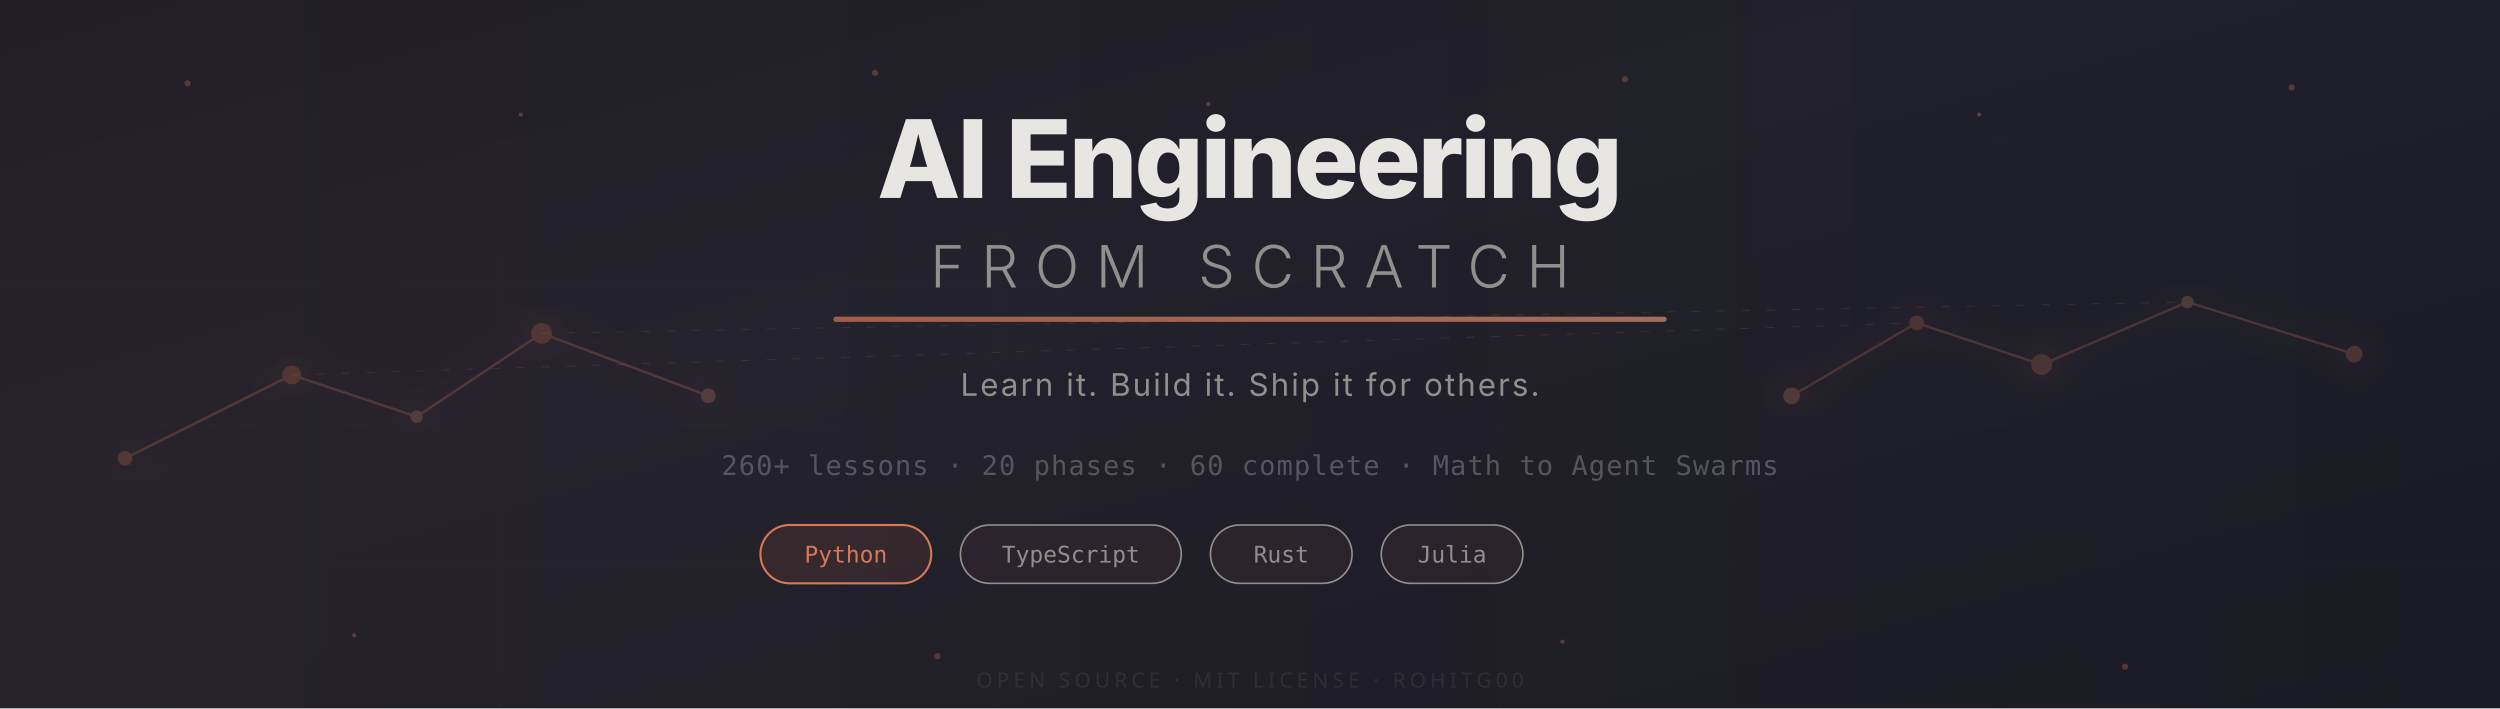
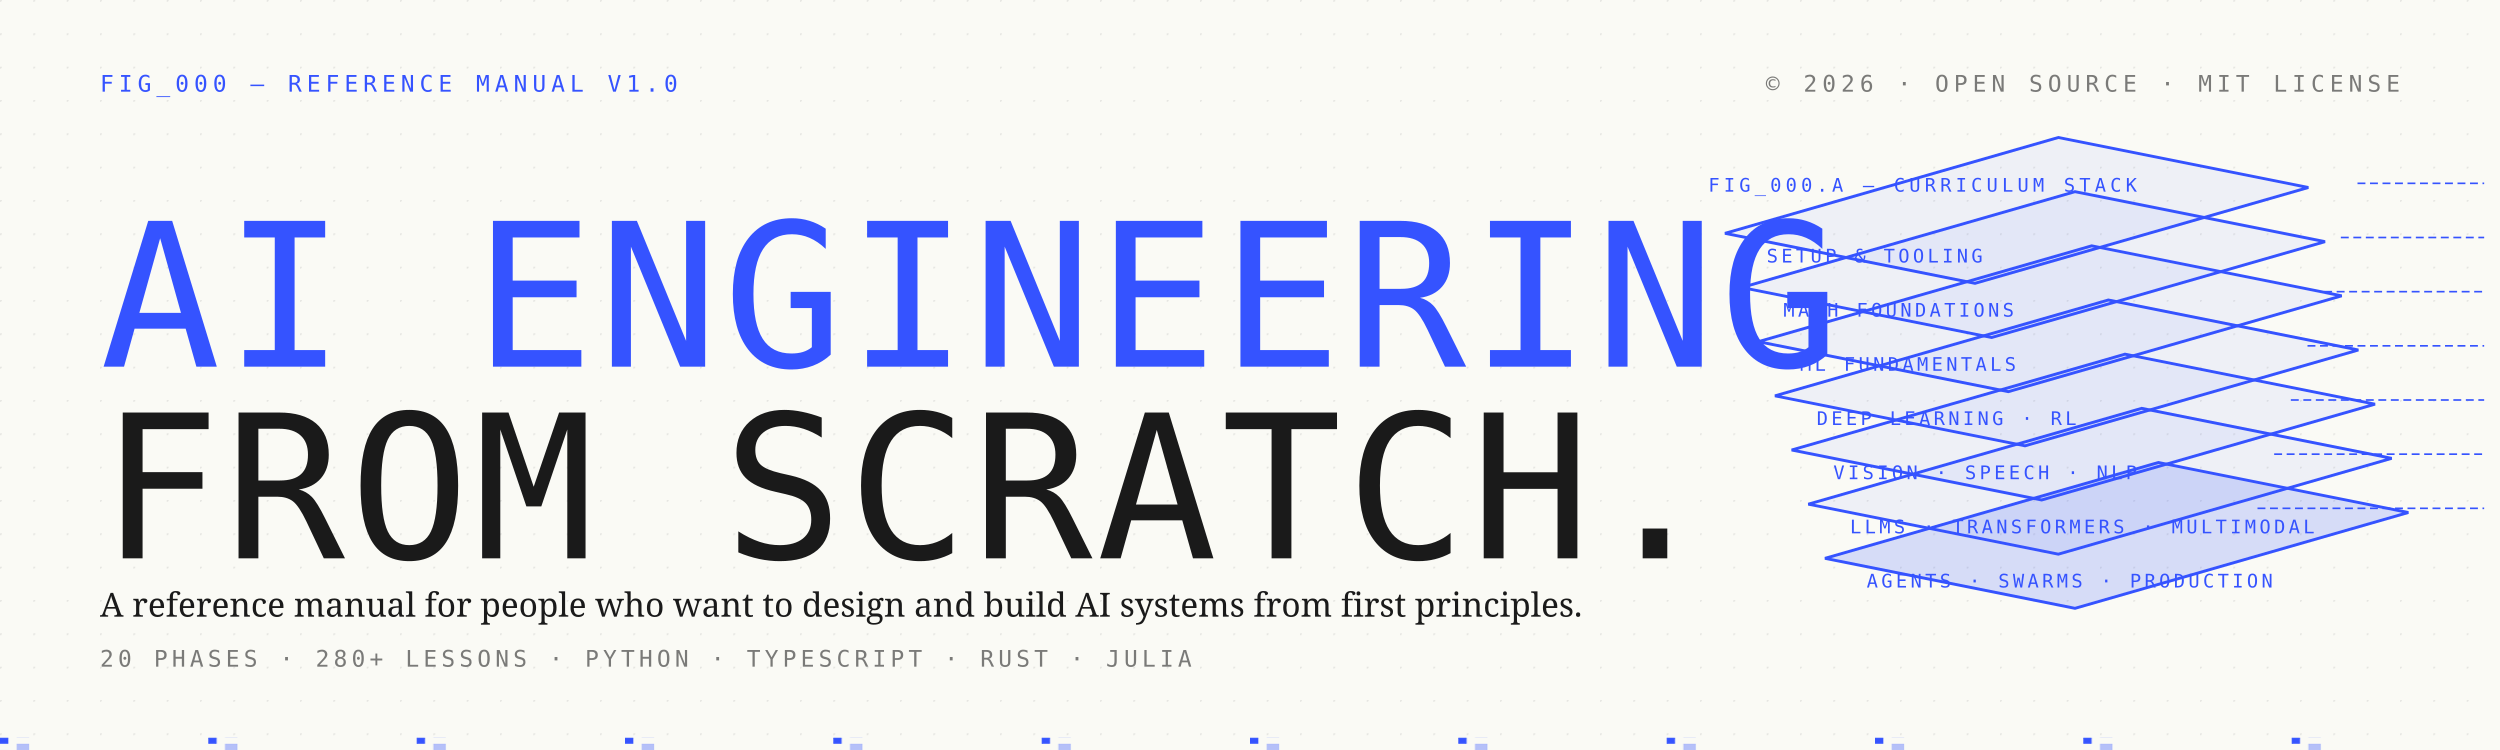
- <svg xmlns="http://www.w3.org/2000/svg" width="1200" height="340" viewBox="0 0 1200 340">
+ <svg xmlns="http://www.w3.org/2000/svg" width="1200" height="360" viewBox="0 0 1200 360" role="img" aria-label="AI Engineering from Scratch — reference manual banner">
  <defs>
-     <linearGradient id="bg" x1="0%" y1="0%" x2="100%" y2="100%">
-       <stop offset="0%" style="stop-color:#191A23;stop-opacity:1" />
-       <stop offset="40%" style="stop-color:#1E1F2A;stop-opacity:1" />
-       <stop offset="100%" style="stop-color:#191A23;stop-opacity:1" />
-     </linearGradient>
-     <linearGradient id="coral" x1="0%" y1="0%" x2="100%" y2="0%">
-       <stop offset="0%" style="stop-color:#D97757;stop-opacity:1" />
-       <stop offset="100%" style="stop-color:#E08B6D;stop-opacity:1" />
-     </linearGradient>
-     <linearGradient id="coralFade" x1="0%" y1="0%" x2="100%" y2="0%">
-       <stop offset="0%" style="stop-color:#D97757;stop-opacity:0.15" />
-       <stop offset="100%" style="stop-color:#D97757;stop-opacity:0" />
-     </linearGradient>
-     <linearGradient id="nodeGlow" x1="0%" y1="0%" x2="0%" y2="100%">
-       <stop offset="0%" style="stop-color:#D97757;stop-opacity:0.6" />
-       <stop offset="100%" style="stop-color:#D97757;stop-opacity:0" />
-     </linearGradient>
-     <filter id="glow">
-       <feGaussianBlur stdDeviation="3" result="blur" />
-       <feMerge>
-         <feMergeNode in="blur" />
-         <feMergeNode in="SourceGraphic" />
-       </feMerge>
-     </filter>
-     <filter id="softGlow">
-       <feGaussianBlur stdDeviation="8" result="blur" />
-       <feMerge>
-         <feMergeNode in="blur" />
-         <feMergeNode in="SourceGraphic" />
-       </feMerge>
-     </filter>
+     <pattern id="paper" x="0" y="0" width="16" height="16" patternUnits="userSpaceOnUse">
+       <circle cx="0" cy="0" r="1" fill="#1a1a1a" fill-opacity="0.08" />
+     </pattern>
+     <pattern id="paperRule" x="0" y="0" width="100" height="6" patternUnits="userSpaceOnUse">
+       <rect width="4" height="3" fill="#3553ff" />
+       <rect x="8" y="3" width="6" height="3" fill="#3553ff" fill-opacity="0.35" />
+     </pattern>
+     <style>
+       .face { fill: rgba(53, 83, 255, 0.06); }
+       .face-strong { fill: rgba(53, 83, 255, 0.18); }
+       .stroke-bp { stroke: #3553ff; fill: none; stroke-linejoin: miter; stroke-linecap: square; }
+       .mono { font-family: 'JetBrains Mono', ui-monospace, Consolas, monospace; }
+       .display { font-family: 'VT323', ui-monospace, monospace; font-weight: 400; }
+       .serif { font-family: 'Source Serif 4', Georgia, serif; }
+     </style>
  </defs>
-   <rect width="1200" height="340" fill="url(#bg)" />
-   <rect x="0" y="0" width="1200" height="340" fill="url(#coralFade)" opacity="0.3" />
-   <g opacity="0.12">
-     <line x1="0" y1="68" x2="1200" y2="68" stroke="#32333F" stroke-width="0.5" />
-     <line x1="0" y1="136" x2="1200" y2="136" stroke="#32333F" stroke-width="0.5" />
-     <line x1="0" y1="204" x2="1200" y2="204" stroke="#32333F" stroke-width="0.5" />
-     <line x1="0" y1="272" x2="1200" y2="272" stroke="#32333F" stroke-width="0.5" />
-     <line x1="240" y1="0" x2="240" y2="340" stroke="#32333F" stroke-width="0.5" />
-     <line x1="480" y1="0" x2="480" y2="340" stroke="#32333F" stroke-width="0.5" />
-     <line x1="720" y1="0" x2="720" y2="340" stroke="#32333F" stroke-width="0.5" />
-     <line x1="960" y1="0" x2="960" y2="340" stroke="#32333F" stroke-width="0.5" />
+   <rect width="1200" height="360" fill="#fafaf5" />
+   <rect width="1200" height="360" fill="url(#paper)" />
+   <g class="mono" font-size="11" letter-spacing="2.4" fill="#3553ff">
+     <text x="48" y="44">FIG_000  —  REFERENCE MANUAL  V1.0</text>
  </g>
-   <g opacity="0.25" filter="url(#softGlow)">
-     <line x1="60" y1="220" x2="140" y2="180" stroke="#D97757" stroke-width="1.2" />
-     <line x1="140" y1="180" x2="200" y2="200" stroke="#D97757" stroke-width="1.2" />
-     <line x1="200" y1="200" x2="260" y2="160" stroke="#D97757" stroke-width="1.2" />
-     <line x1="260" y1="160" x2="340" y2="190" stroke="#D97757" stroke-width="1.2" />
-     <circle cx="60" cy="220" r="3.5" fill="#D97757" />
-     <circle cx="140" cy="180" r="4.5" fill="#D97757" />
-     <circle cx="200" cy="200" r="3" fill="#E08B6D" />
-     <circle cx="260" cy="160" r="5" fill="#D97757" />
-     <circle cx="340" cy="190" r="3.5" fill="#E08B6D" />
+   <g class="mono" font-size="11" letter-spacing="2.4" fill="#7a7a78" text-anchor="end">
+     <text x="1152" y="44">© 2026  ·  OPEN SOURCE  ·  MIT LICENSE</text>
  </g>
-   <g opacity="0.25" filter="url(#softGlow)">
-     <line x1="860" y1="190" x2="920" y2="155" stroke="#D97757" stroke-width="1.2" />
-     <line x1="920" y1="155" x2="980" y2="175" stroke="#D97757" stroke-width="1.2" />
-     <line x1="980" y1="175" x2="1050" y2="145" stroke="#D97757" stroke-width="1.2" />
-     <line x1="1050" y1="145" x2="1130" y2="170" stroke="#D97757" stroke-width="1.2" />
-     <circle cx="860" cy="190" r="4" fill="#E08B6D" />
-     <circle cx="920" cy="155" r="3.5" fill="#D97757" />
-     <circle cx="980" cy="175" r="5" fill="#D97757" />
-     <circle cx="1050" cy="145" r="3" fill="#E08B6D" />
-     <circle cx="1130" cy="170" r="4" fill="#D97757" />
+   <g transform="translate(48, 96)">
+     <text class="display" x="0" y="80" font-size="96" letter-spacing="2" fill="#3553ff">AI  ENGINEERING</text>
+     <text class="display" x="0" y="172" font-size="96" letter-spacing="2" fill="#1a1a1a">FROM  SCRATCH.</text>
  </g>
-   <g opacity="0.15">
-     <line x1="140" y1="180" x2="920" y2="155" stroke="#D97757" stroke-width="0.5" stroke-dasharray="4,8" />
-     <line x1="260" y1="160" x2="1050" y2="145" stroke="#D97757" stroke-width="0.5" stroke-dasharray="4,8" />
+   <g class="serif" font-size="16" fill="#1a1a1a">
+     <text x="48" y="296">A reference manual for people who want to design and build AI systems from first principles.</text>
  </g>
-   <g opacity="0.3">
-     <circle cx="90" cy="40" r="1.5" fill="#D97757" />
-     <circle cx="250" cy="55" r="1" fill="#E08B6D" />
-     <circle cx="420" cy="35" r="1.5" fill="#D97757" />
-     <circle cx="580" cy="50" r="1" fill="#E08B6D" />
-     <circle cx="780" cy="38" r="1.5" fill="#D97757" />
-     <circle cx="950" cy="55" r="1" fill="#E08B6D" />
-     <circle cx="1100" cy="42" r="1.5" fill="#D97757" />
-     <circle cx="170" cy="305" r="1" fill="#E08B6D" />
-     <circle cx="450" cy="315" r="1.5" fill="#D97757" />
-     <circle cx="750" cy="308" r="1" fill="#E08B6D" />
-     <circle cx="1020" cy="320" r="1.5" fill="#D97757" />
+   <g class="mono" font-size="11" letter-spacing="2" fill="#7a7a78">
+     <text x="48" y="320">20 PHASES  ·  280+ LESSONS  ·  PYTHON · TYPESCRIPT · RUST · JULIA</text>
  </g>
-   <text x="600" y="95" font-family="system-ui, -apple-system, 'Segoe UI', sans-serif" font-size="52" font-weight="800" fill="#E8E6E3" text-anchor="middle" letter-spacing="-1.5">
-     AI Engineering
-   </text>
-   <text x="600" y="138" font-family="system-ui, -apple-system, 'Segoe UI', sans-serif" font-size="28" font-weight="300" fill="#908F8B" text-anchor="middle" letter-spacing="8">
-     FROM SCRATCH
-   </text>
-   <rect x="400" y="152" width="400" height="2.5" rx="1.25" fill="url(#coral)" opacity="0.7" />
-   <text x="600" y="190" font-family="system-ui, -apple-system, 'Segoe UI', sans-serif" font-size="15" fill="#908F8B" text-anchor="middle" letter-spacing="1">
-     Learn it. Build it. Ship it for others.
-   </text>
-   <g>
-     <text x="600" y="228" font-family="'SF Mono', 'Fira Code', 'Cascadia Code', monospace" font-size="13" fill="#555460" text-anchor="middle" letter-spacing="0.5">
-       260+ lessons  ·  20 phases  ·  60 complete  ·  Math to Agent Swarms
-     </text>
+   <g transform="translate(820, 100)">
+     <g class="mono" font-size="9" letter-spacing="2" fill="#3553ff">
+       <text x="0" y="-8">FIG_000.A  —  CURRICULUM STACK</text>
+     </g>
+     <g transform="translate(56, 168)">
+       <polygon class="face-strong" points="0,0 160,-46 280,-22 120,24" />
+       <polygon class="stroke-bp" stroke-width="1.4" points="0,0 160,-46 280,-22 120,24" />
+       <text class="mono" x="20" y="14" font-size="9" letter-spacing="1.6" fill="#3553ff">AGENTS · SWARMS · PRODUCTION</text>
+     </g>
+     <g transform="translate(48, 142)">
+       <polygon class="face" points="0,0 160,-46 280,-22 120,24" />
+       <polygon class="stroke-bp" stroke-width="1.4" points="0,0 160,-46 280,-22 120,24" />
+       <text class="mono" x="20" y="14" font-size="9" letter-spacing="1.6" fill="#3553ff">LLMS · TRANSFORMERS · MULTIMODAL</text>
+     </g>
+     <g transform="translate(40, 116)">
+       <polygon class="face" points="0,0 160,-46 280,-22 120,24" />
+       <polygon class="stroke-bp" stroke-width="1.4" points="0,0 160,-46 280,-22 120,24" />
+       <text class="mono" x="20" y="14" font-size="9" letter-spacing="1.6" fill="#3553ff">VISION · SPEECH · NLP</text>
+     </g>
+     <g transform="translate(32, 90)">
+       <polygon class="face" points="0,0 160,-46 280,-22 120,24" />
+       <polygon class="stroke-bp" stroke-width="1.4" points="0,0 160,-46 280,-22 120,24" />
+       <text class="mono" x="20" y="14" font-size="9" letter-spacing="1.6" fill="#3553ff">DEEP LEARNING · RL</text>
+     </g>
+     <g transform="translate(24, 64)">
+       <polygon class="face" points="0,0 160,-46 280,-22 120,24" />
+       <polygon class="stroke-bp" stroke-width="1.4" points="0,0 160,-46 280,-22 120,24" />
+       <text class="mono" x="20" y="14" font-size="9" letter-spacing="1.6" fill="#3553ff">ML FUNDAMENTALS</text>
+     </g>
+     <g transform="translate(16, 38)">
+       <polygon class="face" points="0,0 160,-46 280,-22 120,24" />
+       <polygon class="stroke-bp" stroke-width="1.4" points="0,0 160,-46 280,-22 120,24" />
+       <text class="mono" x="20" y="14" font-size="9" letter-spacing="1.6" fill="#3553ff">MATH FOUNDATIONS</text>
+     </g>
+     <g transform="translate(8, 12)">
+       <polygon class="face" points="0,0 160,-46 280,-22 120,24" />
+       <polygon class="stroke-bp" stroke-width="1.4" points="0,0 160,-46 280,-22 120,24" />
+       <text class="mono" x="20" y="14" font-size="9" letter-spacing="1.6" fill="#3553ff">SETUP &amp; TOOLING</text>
+     </g>
+     <g class="stroke-bp" stroke-width="0.8" stroke-dasharray="3 3">
+       <line x1="312" y1="-12" x2="372" y2="-12" />
+       <line x1="304" y1="14" x2="372" y2="14" />
+       <line x1="296" y1="40" x2="372" y2="40" />
+       <line x1="288" y1="66" x2="372" y2="66" />
+       <line x1="280" y1="92" x2="372" y2="92" />
+       <line x1="272" y1="118" x2="372" y2="118" />
+       <line x1="264" y1="144" x2="372" y2="144" />
+     </g>
+     <g class="mono" font-size="9" letter-spacing="2" fill="#7a7a78">
+       <text x="382" y="-9">PHASE 00</text>
+       <text x="382" y="17">PHASE 01</text>
+       <text x="382" y="43">PHASE 02 · 03 · 09</text>
+       <text x="382" y="69">PHASE 04 · 05 · 06</text>
+       <text x="382" y="95">PHASE 07 · 08 · 12</text>
+       <text x="382" y="121">PHASE 10 · 11 · 13</text>
+       <text x="382" y="147">PHASE 14–19</text>
+     </g>
  </g>
-   <g transform="translate(365, 252)">
-     <rect x="0" y="0" width="82" height="28" rx="14" fill="rgba(217,119,87,0.1)" stroke="#D97757" stroke-width="1" />
-     <text x="41" y="18" font-family="'SF Mono', 'Fira Code', monospace" font-size="11" fill="#D97757" text-anchor="middle">Python</text>
-     <rect x="96" y="0" width="106" height="28" rx="14" fill="rgba(217,119,87,0.06)" stroke="#908F8B" stroke-width="0.8" />
-     <text x="149" y="18" font-family="'SF Mono', 'Fira Code', monospace" font-size="11" fill="#908F8B" text-anchor="middle">TypeScript</text>
-     <rect x="216" y="0" width="68" height="28" rx="14" fill="rgba(217,119,87,0.06)" stroke="#908F8B" stroke-width="0.8" />
-     <text x="250" y="18" font-family="'SF Mono', 'Fira Code', monospace" font-size="11" fill="#908F8B" text-anchor="middle">Rust</text>
-     <rect x="298" y="0" width="68" height="28" rx="14" fill="rgba(217,119,87,0.06)" stroke="#908F8B" stroke-width="0.8" />
-     <text x="332" y="18" font-family="'SF Mono', 'Fira Code', monospace" font-size="11" fill="#908F8B" text-anchor="middle">Julia</text>
-   </g>
-   <g opacity="0.08">
-     <text x="600" y="330" font-family="system-ui, sans-serif" font-size="10" fill="#E8E6E3" text-anchor="middle" letter-spacing="2">
-       OPEN SOURCE  ·  MIT LICENSE  ·  ROHITG00
-     </text>
-   </g>
+   <rect x="0" y="354" width="1200" height="6" fill="url(#paperRule)" />
</svg>
